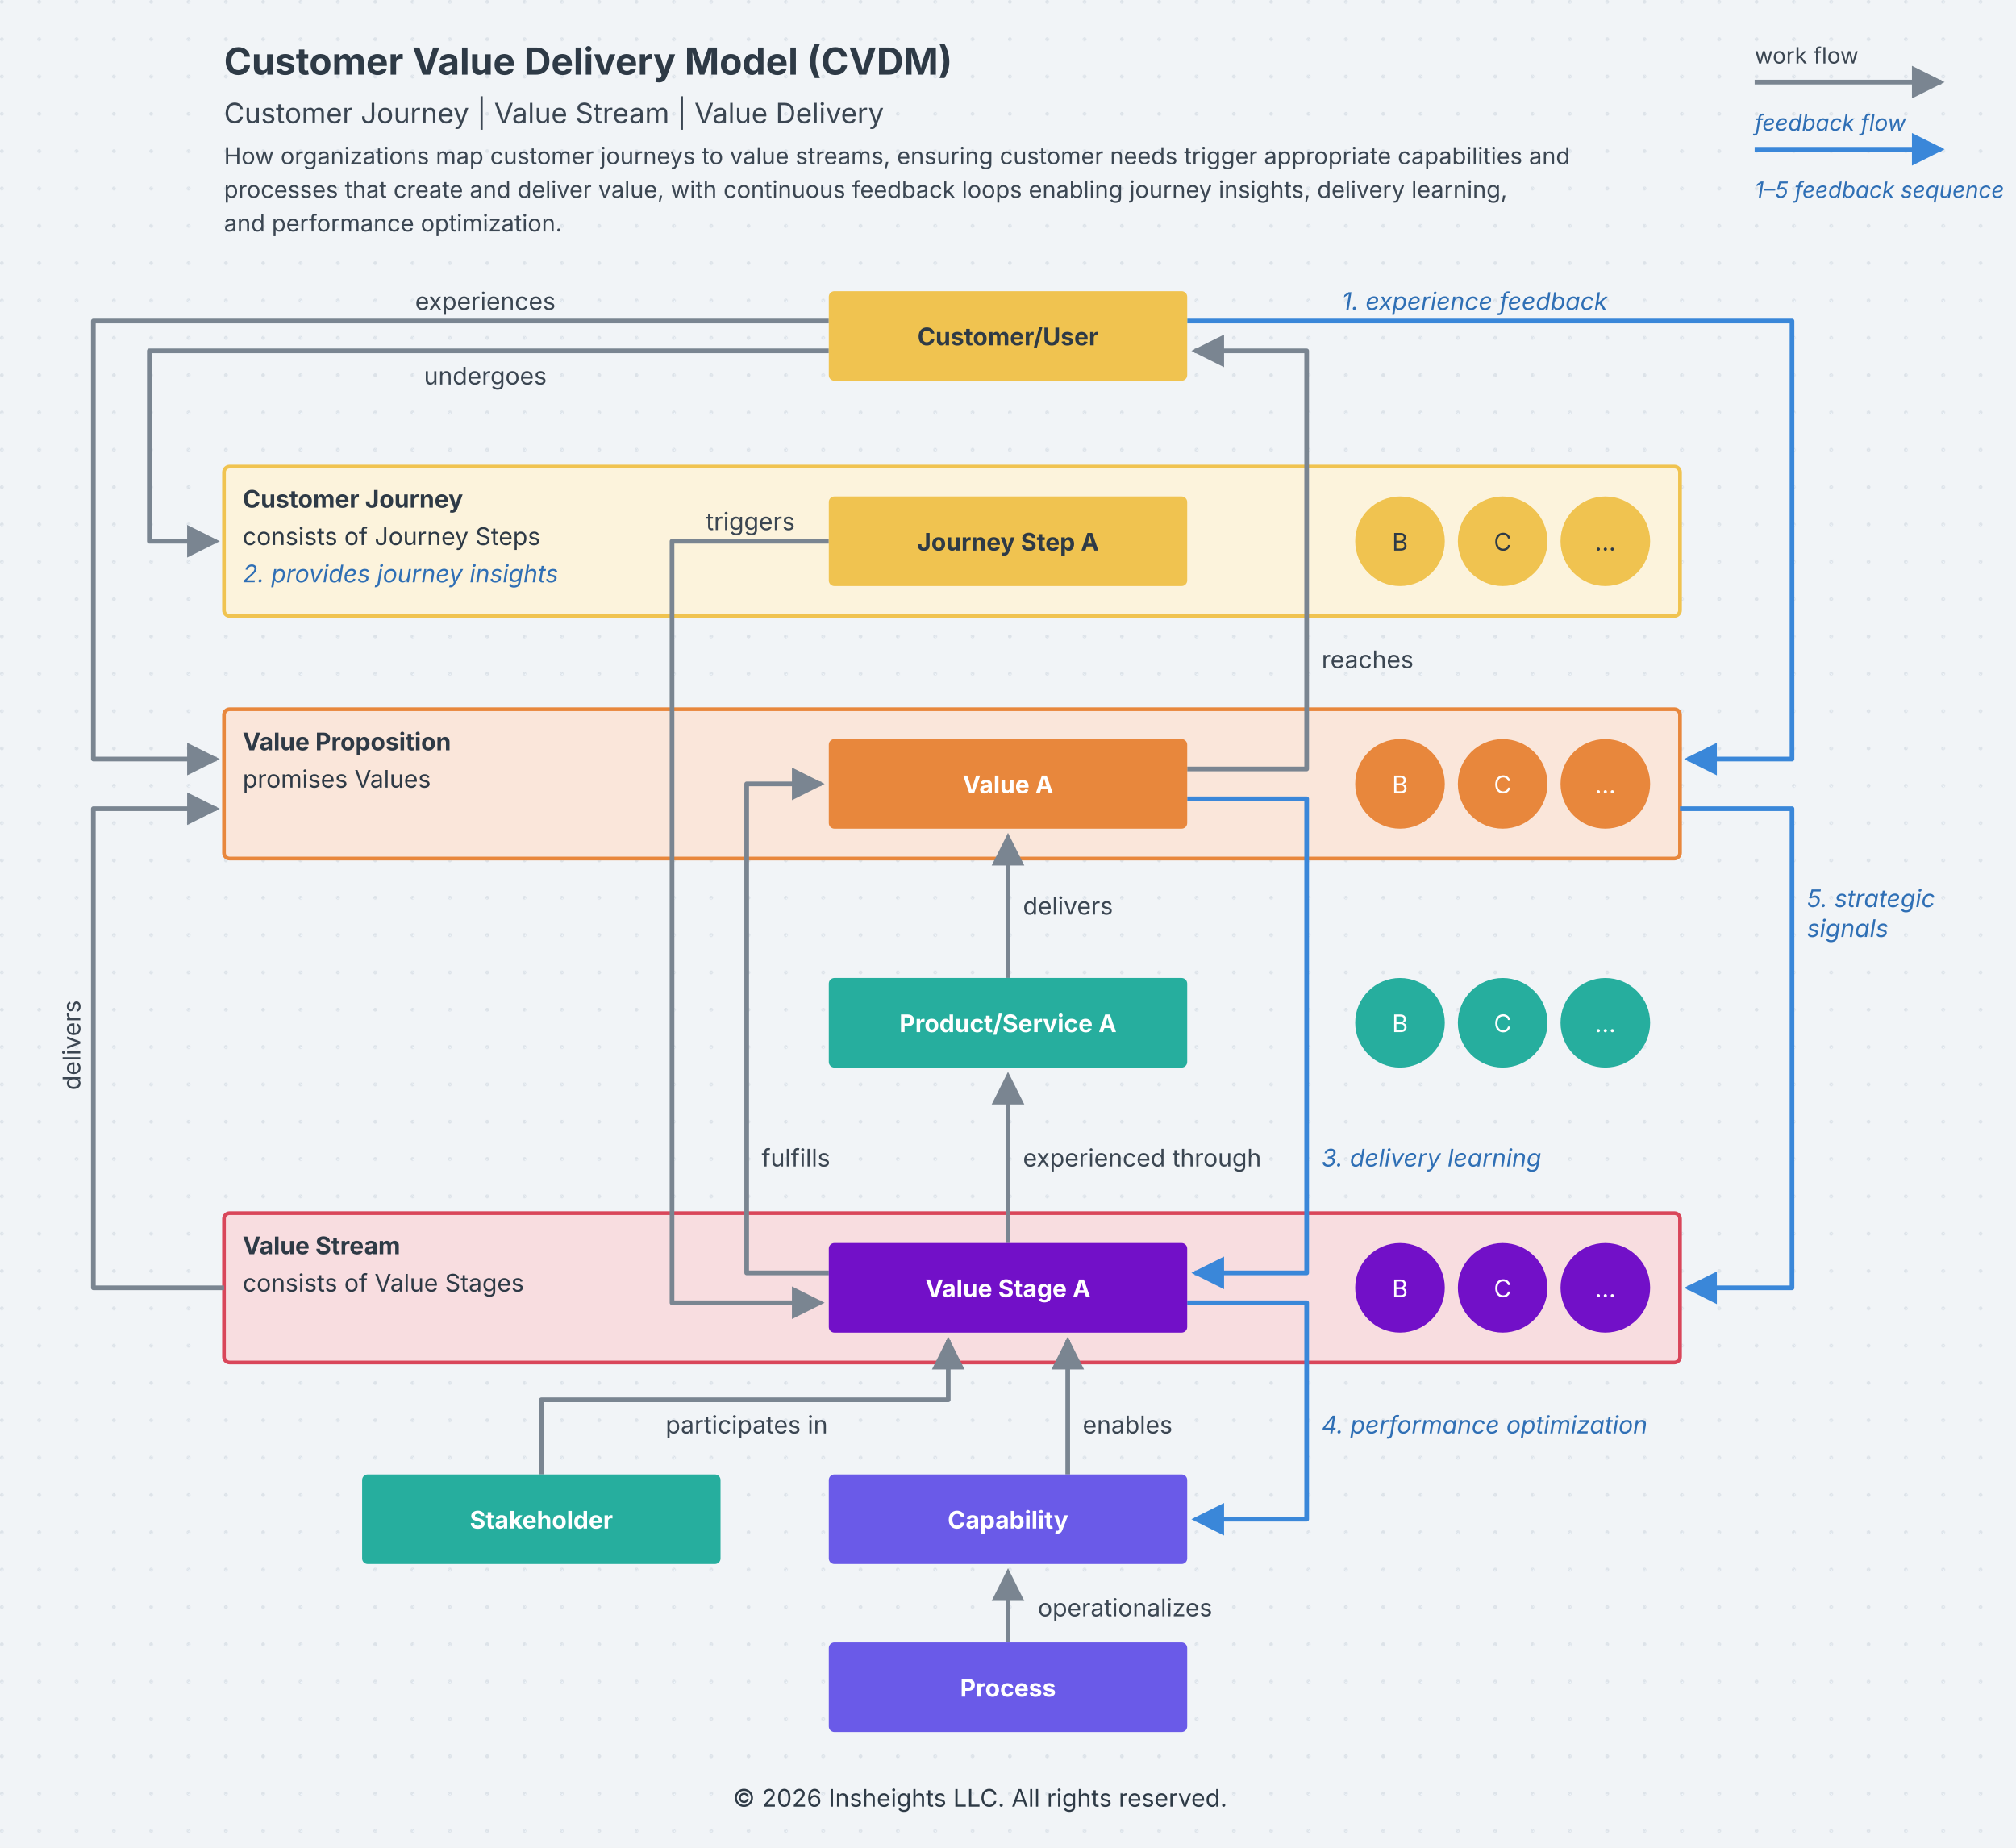
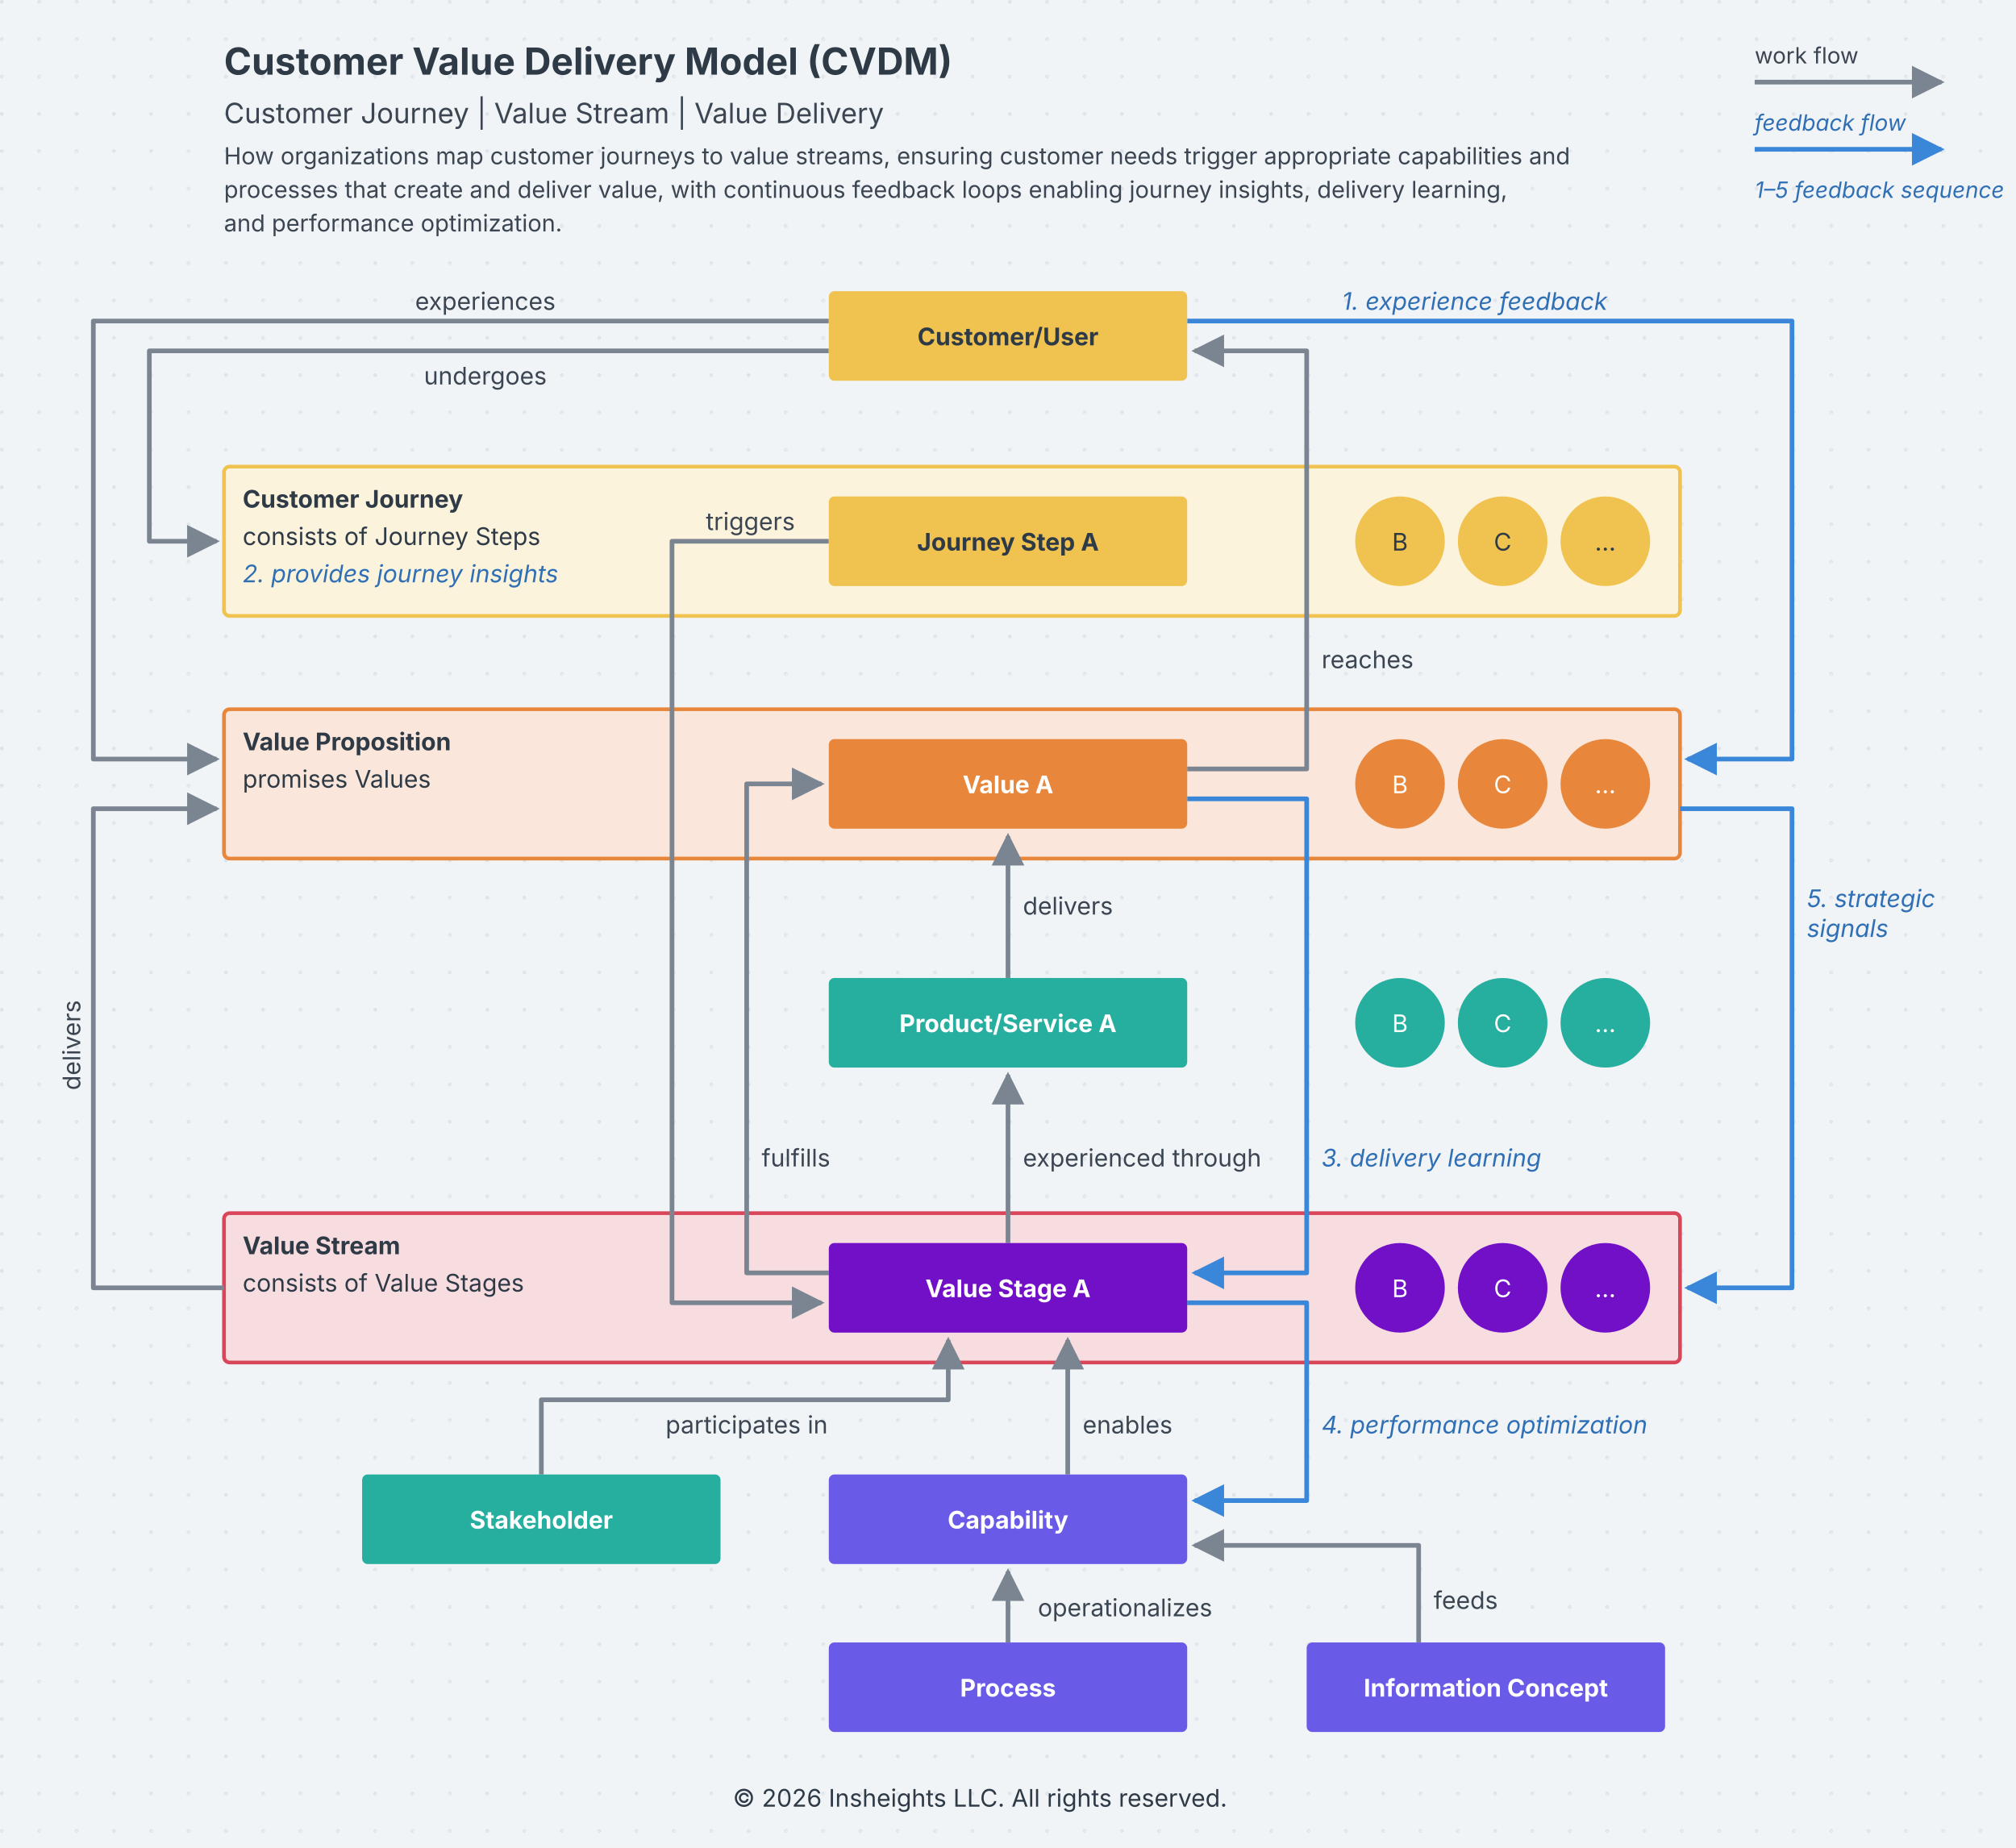
<svg xmlns="http://www.w3.org/2000/svg" width="1080" height="990" viewBox="0 0 1080 990" font-family="Inter, 'Segoe UI', Roboto, Helvetica, Arial, sans-serif">
  <defs>
    <pattern id="dots" width="20" height="20" patternUnits="userSpaceOnUse">
      <circle cx="1" cy="1" r="1" fill="#DCE2E8" />
    </pattern>
    <marker id="ag" viewBox="0 0 10 10" refX="9" refY="5" markerWidth="7" markerHeight="7" orient="auto-start-reverse">
      <path d="M0,0 L10,5 L0,10 z" fill="#7A8591" />
    </marker>
    <marker id="ab" viewBox="0 0 10 10" refX="9" refY="5" markerWidth="7" markerHeight="7" orient="auto-start-reverse">
      <path d="M0,0 L10,5 L0,10 z" fill="#3A87D9" />
    </marker>
    <style>
      .work  { fill: none; stroke: #7A8591; stroke-width: 2.5; stroke-linejoin: round; marker-end: url(#ag); }
      .fb    { fill: none; stroke: #3A87D9; stroke-width: 2.5; stroke-linejoin: round; marker-end: url(#ab); }
      .lbl   { font-size: 13px; fill: #3B4652; }
      .lblf  { font-size: 13px; fill: #2F6FB5; font-style: italic; }
      .h     { font-size: 13px; font-weight: 700; }
      .t     { font-size: 13px; }
      .ti    { font-size: 13px; font-style: italic; }
      .c     { font-size: 13px; font-weight: 700; text-anchor: middle; }
      .ct    { font-size: 13px; text-anchor: middle; }
      .dark  { fill: #2E3A46; }
      .wht   { fill: #FFFFFF; }
    </style>
  </defs>
  <rect width="1080" height="990" fill="#F1F4F7" />
  <rect width="1080" height="990" fill="url(#dots)" />
  <text x="120" y="40" font-size="20" font-weight="700" fill="#2E3A46">Customer Value Delivery Model (CVDM)</text>
  <text x="120" y="66" font-size="15" fill="#3B4652">Customer Journey | Value Stream | Value Delivery</text>
  <text x="120" y="88" font-size="12.5" fill="#3B4652">How organizations map customer journeys to value streams, ensuring customer needs trigger appropriate capabilities and</text>
  <text x="120" y="106" font-size="12.5" fill="#3B4652">processes that create and deliver value, with continuous feedback loops enabling journey insights, delivery learning,</text>
  <text x="120" y="124" font-size="12.5" fill="#3B4652">and performance optimization.</text>
  <rect x="120" y="250" width="780" height="80" rx="3" fill="#FCF3DC" stroke="#F0C350" stroke-width="2" />
  <text class="h dark" x="130" y="272">Customer Journey</text>
  <text class="t dark" x="130" y="292">consists of Journey Steps</text>
  <text class="ti" x="130" y="312" fill="#2F6FB5">2. provides journey insights</text>
  <rect x="120" y="380" width="780" height="80" rx="3" fill="#FAE6DA" stroke="#E8873C" stroke-width="2" />
  <text class="h dark" x="130" y="402">Value Proposition</text>
  <text class="t dark" x="130" y="422">promises Values</text>
  <rect x="120" y="650" width="780" height="80" rx="3" fill="#F8DDE0" stroke="#D9465A" stroke-width="2" />
  <text class="h dark" x="130" y="672">Value Stream</text>
  <text class="t dark" x="130" y="692">consists of Value Stages</text>
  <path class="work" d="M444,172 H50 V406.7 H116" />
  <text class="lbl" x="260" y="166" text-anchor="middle">experiences</text>
  <path class="work" d="M444,188 H80 V290 H116" />
  <text class="lbl" x="260" y="206" text-anchor="middle">undergoes</text>
  <path class="work" d="M120,690 H50 V433.3 H116" />
  <text class="lbl" transform="translate(43,560) rotate(-90)" text-anchor="middle">delivers</text>
  <path class="work" d="M444,290 H360 V698 H440" />
  <text class="lbl" x="402" y="284" text-anchor="middle">triggers</text>
  <path class="work" d="M444,682 H400 V420 H440" />
  <text class="lbl" x="408" y="625">fulfills</text>
  <path class="work" d="M540,524 V448" />
  <text class="lbl" x="548" y="490">delivers</text>
  <path class="work" d="M540,666 V576" />
  <text class="lbl" x="548" y="625">experienced through</text>
  <path class="work" d="M636,412 H700 V188 H640" />
  <text class="lbl" x="708" y="358">reaches</text>
  <path class="work" d="M290,790 V750 H508 V718" />
  <text class="lbl" x="400" y="768" text-anchor="middle">participates in</text>
  <path class="work" d="M572,790 V718" />
  <text class="lbl" x="580" y="768">enables</text>
  <path class="work" d="M540,880 V842" />
  <text class="lbl" x="556" y="866">operationalizes</text>
  <path class="fb" d="M636,172 H960 V406.7 H904" />
  <text class="lblf" x="790" y="166" text-anchor="middle">1. experience feedback</text>
  <path class="fb" d="M900,433.3 H960 V690 H904" />
  <text class="lblf" x="968" y="486">5. strategic</text>
  <text class="lblf" x="968" y="502">signals</text>
  <path class="fb" d="M636,428 H700 V682 H640" />
  <text class="lblf" x="708" y="625">3. delivery learning</text>
-   <path class="fb" d="M636,698 H700 V814 H640" />
+   <path class="fb" d="M636,698 H700 V804 H640" />
  <text class="lblf" x="708" y="768">4. performance optimization</text>
  <rect x="444" y="156" width="192" height="48" rx="3" fill="#F0C350" />
  <text class="c dark" x="540" y="185">Customer/User</text>
  <rect x="444" y="266" width="192" height="48" rx="3" fill="#F0C350" />
  <text class="c dark" x="540" y="295">Journey Step A</text>
  <circle cx="750" cy="290" r="24" fill="#F0C350" />
  <text class="ct dark" x="750" y="295">B</text>
  <circle cx="805" cy="290" r="24" fill="#F0C350" />
  <text class="ct dark" x="805" y="295">C</text>
  <circle cx="860" cy="290" r="24" fill="#F0C350" />
  <text class="ct dark" x="860" y="295">…</text>
  <rect x="444" y="396" width="192" height="48" rx="3" fill="#E8873C" />
  <text class="c wht" x="540" y="425">Value A</text>
  <circle cx="750" cy="420" r="24" fill="#E8873C" />
  <text class="ct wht" x="750" y="425">B</text>
  <circle cx="805" cy="420" r="24" fill="#E8873C" />
  <text class="ct wht" x="805" y="425">C</text>
  <circle cx="860" cy="420" r="24" fill="#E8873C" />
  <text class="ct wht" x="860" y="425">…</text>
  <rect x="444" y="524" width="192" height="48" rx="3" fill="#26AE9E" />
  <text class="c wht" x="540" y="553">Product/Service A</text>
  <circle cx="750" cy="548" r="24" fill="#26AE9E" />
  <text class="ct wht" x="750" y="553">B</text>
  <circle cx="805" cy="548" r="24" fill="#26AE9E" />
  <text class="ct wht" x="805" y="553">C</text>
  <circle cx="860" cy="548" r="24" fill="#26AE9E" />
  <text class="ct wht" x="860" y="553">…</text>
  <rect x="444" y="666" width="192" height="48" rx="3" fill="#7210C8" />
  <text class="c wht" x="540" y="695">Value Stage A</text>
  <circle cx="750" cy="690" r="24" fill="#7210C8" />
  <text class="ct wht" x="750" y="695">B</text>
  <circle cx="805" cy="690" r="24" fill="#7210C8" />
  <text class="ct wht" x="805" y="695">C</text>
  <circle cx="860" cy="690" r="24" fill="#7210C8" />
  <text class="ct wht" x="860" y="695">…</text>
  <rect x="194" y="790" width="192" height="48" rx="3" fill="#26AE9E" />
  <text class="c wht" x="290" y="819">Stakeholder</text>
  <rect x="444" y="790" width="192" height="48" rx="3" fill="#6A5AE8" />
  <text class="c wht" x="540" y="819">Capability</text>
  <rect x="444" y="880" width="192" height="48" rx="3" fill="#6A5AE8" />
  <text class="c wht" x="540" y="909">Process</text>
+   <path class="work" d="M760,880 V828 H640" />
+   <text class="lbl" x="768" y="862">feeds</text>
+   <rect x="700" y="880" width="192" height="48" rx="3" fill="#6A5AE8" />
+   <text class="c wht" x="796" y="909">Information Concept</text>
  <text x="940" y="34" font-size="12" fill="#3B4652">work flow</text>
  <path class="work" d="M940,44 H1040" />
  <text x="940" y="70" font-size="12" fill="#2F6FB5" font-style="italic">feedback flow</text>
  <path class="fb" d="M940,80 H1040" />
  <text x="940" y="106" font-size="12" fill="#2F6FB5" font-style="italic">1–5 feedback sequence</text>
  <text x="525" y="968" font-size="13" fill="#2E3A46" text-anchor="middle">© 2026 Insheights LLC. All rights reserved.</text>
</svg>
